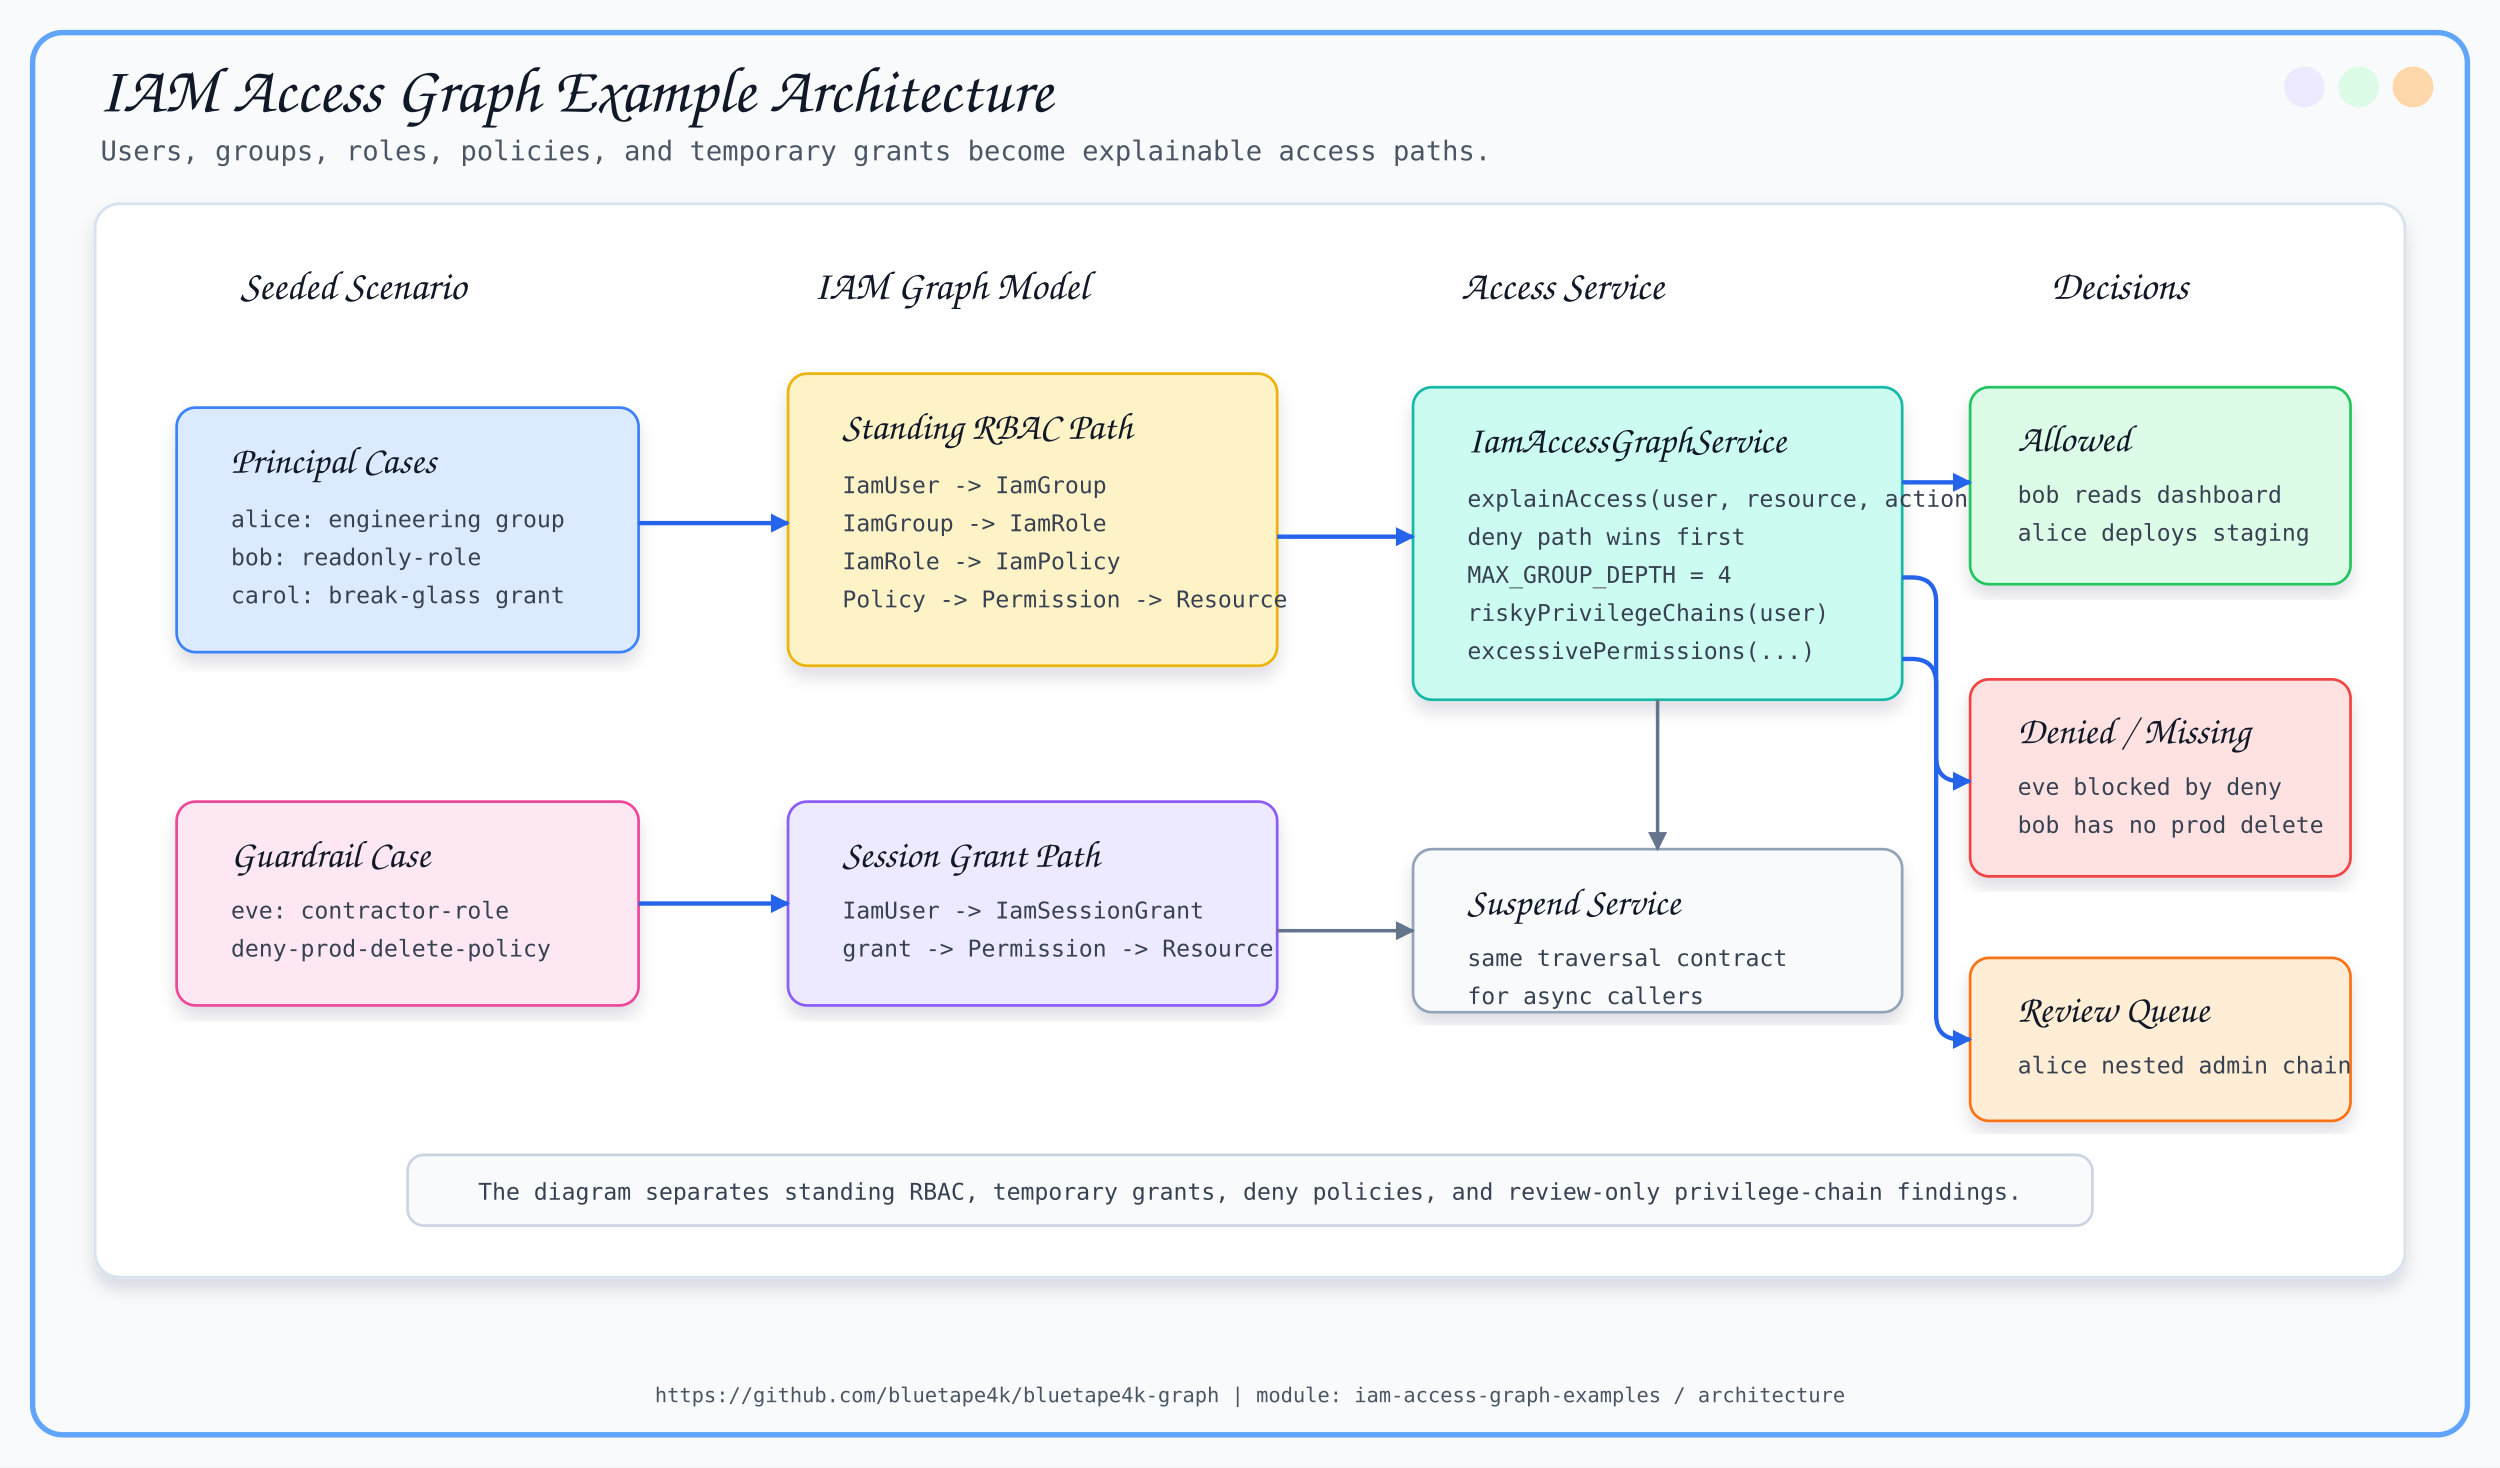
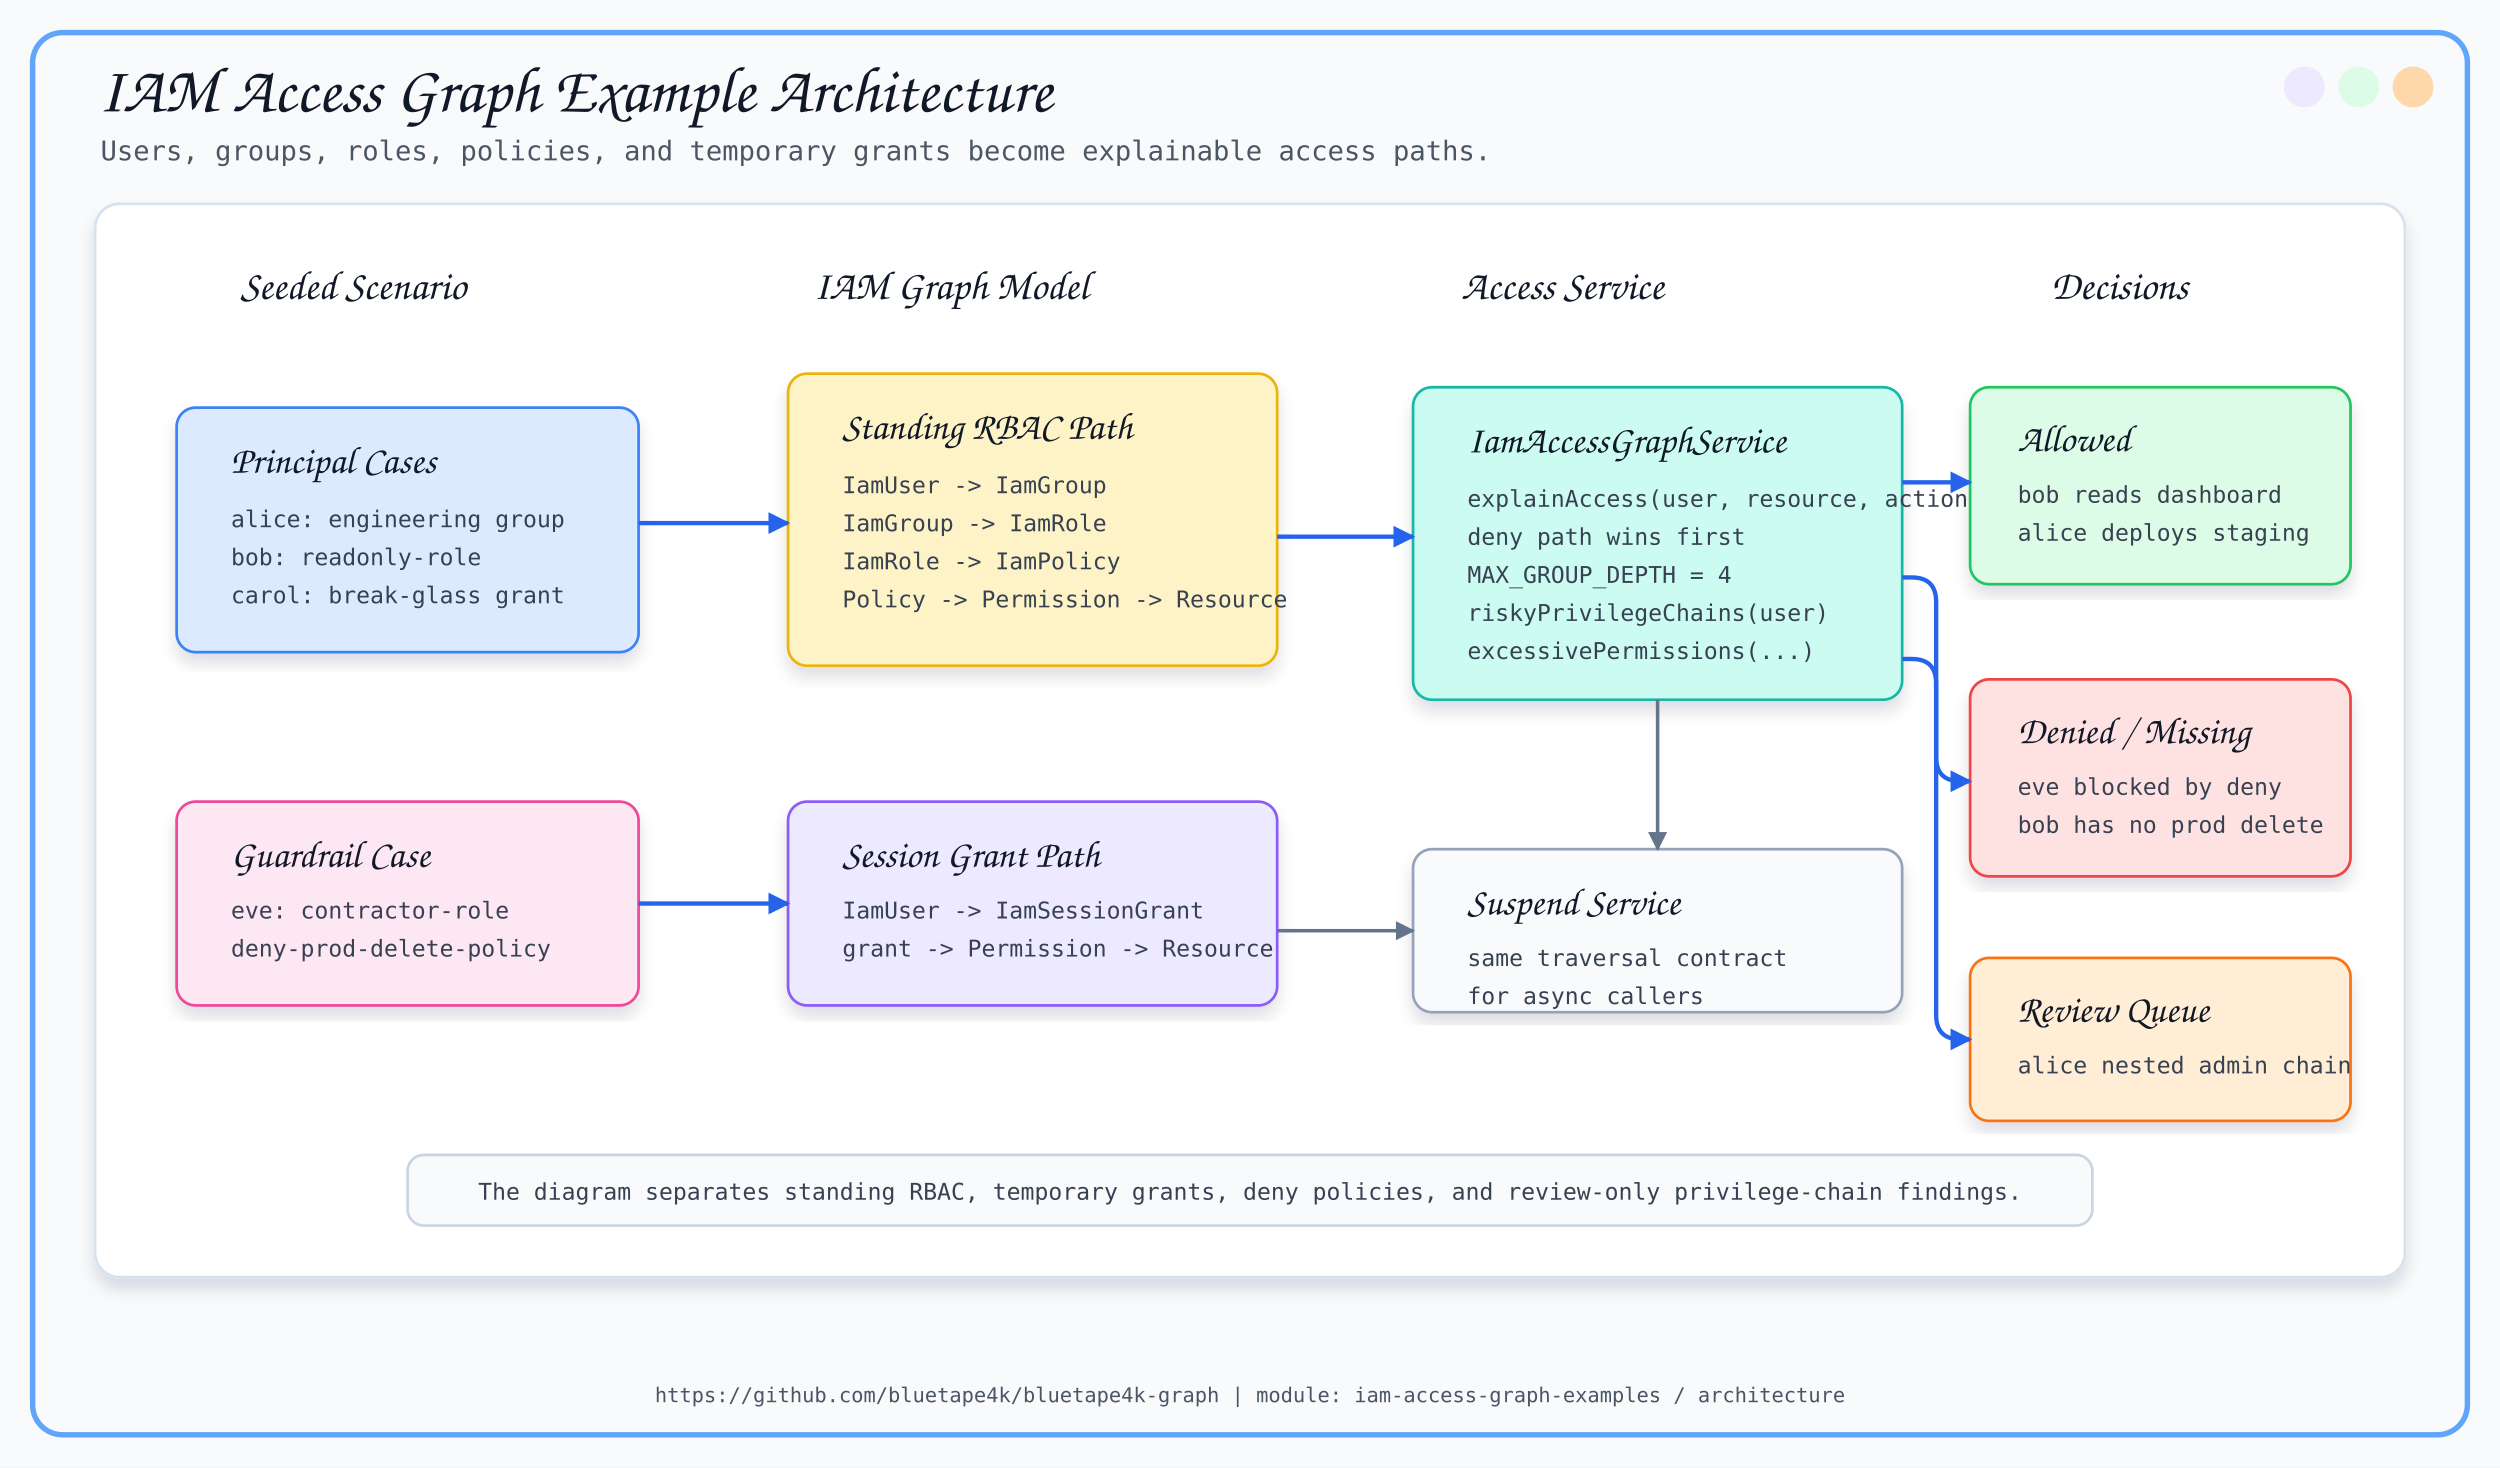
<svg xmlns="http://www.w3.org/2000/svg" width="1840" height="1080" viewBox="0 0 1840 1080">
  <defs>
    <filter id="softShadow" x="-8%" y="-8%" width="116%" height="116%">
      <feDropShadow dx="0" dy="8" stdDeviation="6" flood-color="#0F172A" flood-opacity="0.13" />
    </filter>
-     <marker id="arrow" viewBox="0 0 10 10" refX="9" refY="5" markerWidth="14" markerHeight="14" orient="auto" markerUnits="userSpaceOnUse">
+     <marker id="arrow" viewBox="0 0 10 10" refX="9" refY="5" markerWidth="16" markerHeight="16" orient="auto" markerUnits="userSpaceOnUse">
      <path d="M 0 0 L 10 5 L 0 10 Z" fill="#2563EB" />
    </marker>
    <marker id="arrowGray" viewBox="0 0 10 10" refX="9" refY="5" markerWidth="14" markerHeight="14" orient="auto" markerUnits="userSpaceOnUse">
      <path d="M 0 0 L 10 5 L 0 10 Z" fill="#64748B" />
    </marker>
  </defs>
  <style>
    .title { font-family: 'Architects Daughter', cursive; font-size: 48px; fill: #111827; }
    .subtitle { font-family: 'Comic Mono', monospace; font-size: 20px; fill: #4B5563; }
    .section { font-family: 'Architects Daughter', cursive; font-size: 30px; fill: #111827; }
    .label { font-family: 'Architects Daughter', cursive; font-size: 28px; fill: #111827; }
    .small { font-family: 'Comic Mono', monospace; font-size: 17px; fill: #374151; }
    .tiny { font-family: 'Comic Mono', monospace; font-size: 15px; fill: #4B5563; }
    .card { filter: url(#softShadow); }
    .flow { stroke: #2563EB; stroke-width: 3.2; fill: none; marker-end: url(#arrow); }
    .use { stroke: #64748B; stroke-width: 2.6; fill: none; marker-end: url(#arrowGray); }
  </style>
  <rect width="1840" height="1080" fill="#F8FAFC" />
  <rect x="24" y="24" width="1792" height="1032" rx="22" fill="none" stroke="#60A5FA" stroke-width="4" />
  <circle cx="1776" cy="64" r="15" fill="#FED7AA" />
  <circle cx="1736" cy="64" r="15" fill="#DCFCE7" />
  <circle cx="1696" cy="64" r="15" fill="#EDE9FE" />
  <text x="72" y="82" class="title">IAM Access Graph Example Architecture</text>
  <text x="74" y="118" class="subtitle">Users, groups, roles, policies, and temporary grants become explainable access paths.</text>
  <rect x="70" y="150" width="1700" height="790" rx="18" fill="#FFFFFF" stroke="#D6E2ED" stroke-width="2" filter="url(#softShadow)" />
  <text x="260" y="220" text-anchor="middle" class="section">Seeded Scenario</text>
  <text x="700" y="220" text-anchor="middle" class="section">IAM Graph Model</text>
  <text x="1150" y="220" text-anchor="middle" class="section">Access Service</text>
  <text x="1560" y="220" text-anchor="middle" class="section">Decisions</text>
  <rect x="130" y="300" width="340" height="180" rx="14" fill="#DBEAFE" stroke="#3B82F6" stroke-width="2" class="card" />
  <text x="170" y="348" class="label">Principal Cases</text>
  <text x="170" y="388" class="small">alice: engineering group</text>
  <text x="170" y="416" class="small">bob: readonly-role</text>
  <text x="170" y="444" class="small">carol: break-glass grant</text>
  <rect x="130" y="590" width="340" height="150" rx="14" fill="#FCE7F3" stroke="#EC4899" stroke-width="2" class="card" />
  <text x="170" y="638" class="label">Guardrail Case</text>
  <text x="170" y="676" class="small">eve: contractor-role</text>
  <text x="170" y="704" class="small">deny-prod-delete-policy</text>
  <rect x="580" y="275" width="360" height="215" rx="14" fill="#FEF3C7" stroke="#EAB308" stroke-width="2" class="card" />
  <text x="620" y="323" class="label">Standing RBAC Path</text>
  <text x="620" y="363" class="small">IamUser -&gt; IamGroup</text>
  <text x="620" y="391" class="small">IamGroup -&gt; IamRole</text>
  <text x="620" y="419" class="small">IamRole -&gt; IamPolicy</text>
  <text x="620" y="447" class="small">Policy -&gt; Permission -&gt; Resource</text>
  <rect x="580" y="590" width="360" height="150" rx="14" fill="#EDE9FE" stroke="#8B5CF6" stroke-width="2" class="card" />
  <text x="620" y="638" class="label">Session Grant Path</text>
  <text x="620" y="676" class="small">IamUser -&gt; IamSessionGrant</text>
  <text x="620" y="704" class="small">grant -&gt; Permission -&gt; Resource</text>
  <rect x="1040" y="285" width="360" height="230" rx="14" fill="#CCFBF1" stroke="#14B8A6" stroke-width="2" class="card" />
  <text x="1080" y="333" class="label">IamAccessGraphService</text>
  <text x="1080" y="373" class="small">explainAccess(user, resource, action)</text>
  <text x="1080" y="401" class="small">deny path wins first</text>
  <text x="1080" y="429" class="small">MAX_GROUP_DEPTH = 4</text>
  <text x="1080" y="457" class="small">riskyPrivilegeChains(user)</text>
  <text x="1080" y="485" class="small">excessivePermissions(...)</text>
  <rect x="1040" y="625" width="360" height="120" rx="14" fill="#F8FAFC" stroke="#94A3B8" stroke-width="2" class="card" />
  <text x="1080" y="673" class="label">Suspend Service</text>
  <text x="1080" y="711" class="small">same traversal contract</text>
  <text x="1080" y="739" class="small">for async callers</text>
  <rect x="1450" y="285" width="280" height="145" rx="14" fill="#DCFCE7" stroke="#22C55E" stroke-width="2" class="card" />
  <text x="1485" y="332" class="label">Allowed</text>
  <text x="1485" y="370" class="small">bob reads dashboard</text>
  <text x="1485" y="398" class="small">alice deploys staging</text>
  <rect x="1450" y="500" width="280" height="145" rx="14" fill="#FEE2E2" stroke="#EF4444" stroke-width="2" class="card" />
  <text x="1485" y="547" class="label">Denied / Missing</text>
  <text x="1485" y="585" class="small">eve blocked by deny</text>
  <text x="1485" y="613" class="small">bob has no prod delete</text>
  <rect x="1450" y="705" width="280" height="120" rx="14" fill="#FFEDD5" stroke="#F97316" stroke-width="2" class="card" />
  <text x="1485" y="752" class="label">Review Queue</text>
  <text x="1485" y="790" class="small">alice nested admin chain</text>
  <path d="M 470 385 L 580 385" class="flow" />
  <path d="M 470 665 L 580 665" class="flow" />
  <path d="M 940 395 L 1040 395" class="flow" />
  <path d="M 940 685 L 1040 685" class="use" />
  <path d="M 1400 355 L 1450 355" class="flow" />
  <path d="M 1400 425 L 1407 425 Q 1425 425 1425 443 L 1425 557 Q 1425 575 1443 575 L 1450 575" class="flow" />
  <path d="M 1400 485 L 1407 485 Q 1425 485 1425 503 L 1425 747 Q 1425 765 1443 765 L 1450 765" class="flow" />
  <path d="M 1220 515 L 1220 625" class="use" />
  <rect x="300" y="850" width="1240" height="52" rx="12" fill="#F8FAFC" stroke="#CBD5E1" stroke-width="2" />
  <text x="920" y="883" text-anchor="middle" class="small">The diagram separates standing RBAC, temporary grants, deny policies, and review-only privilege-chain findings.</text>
  <text x="920" y="1032" text-anchor="middle" class="tiny">https://github.com/bluetape4k/bluetape4k-graph | module: iam-access-graph-examples / architecture</text>
</svg>
